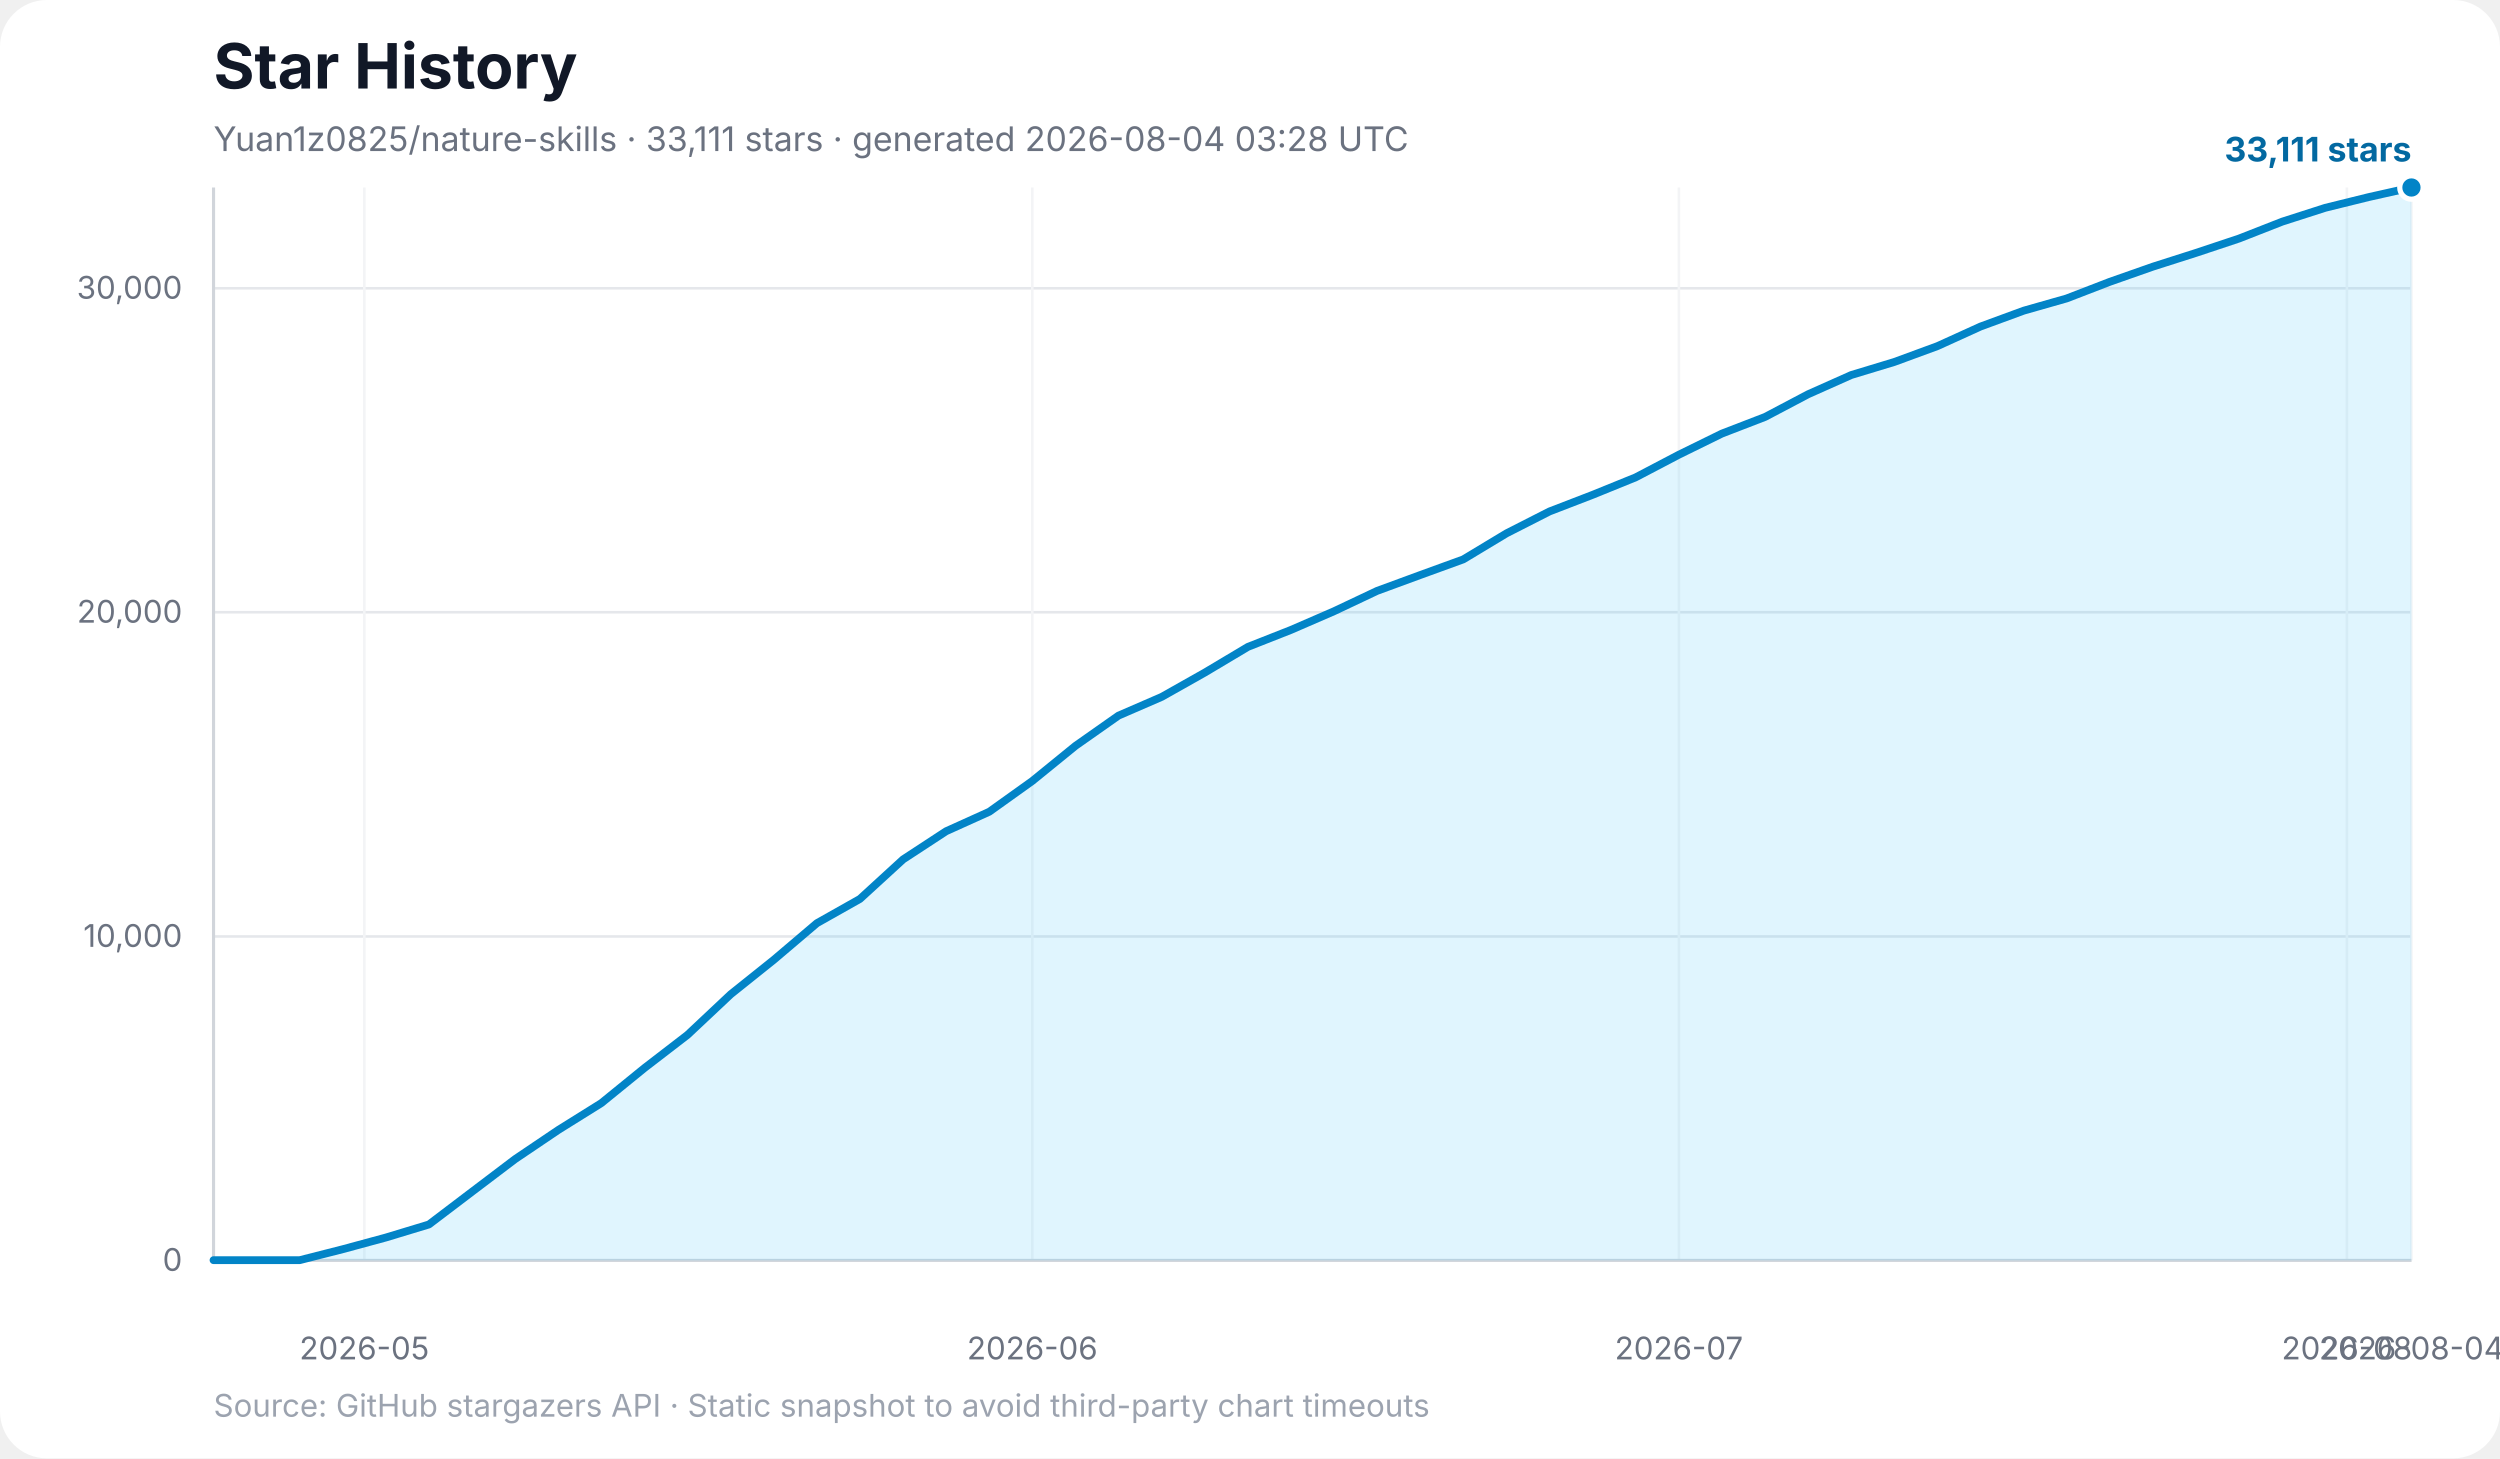
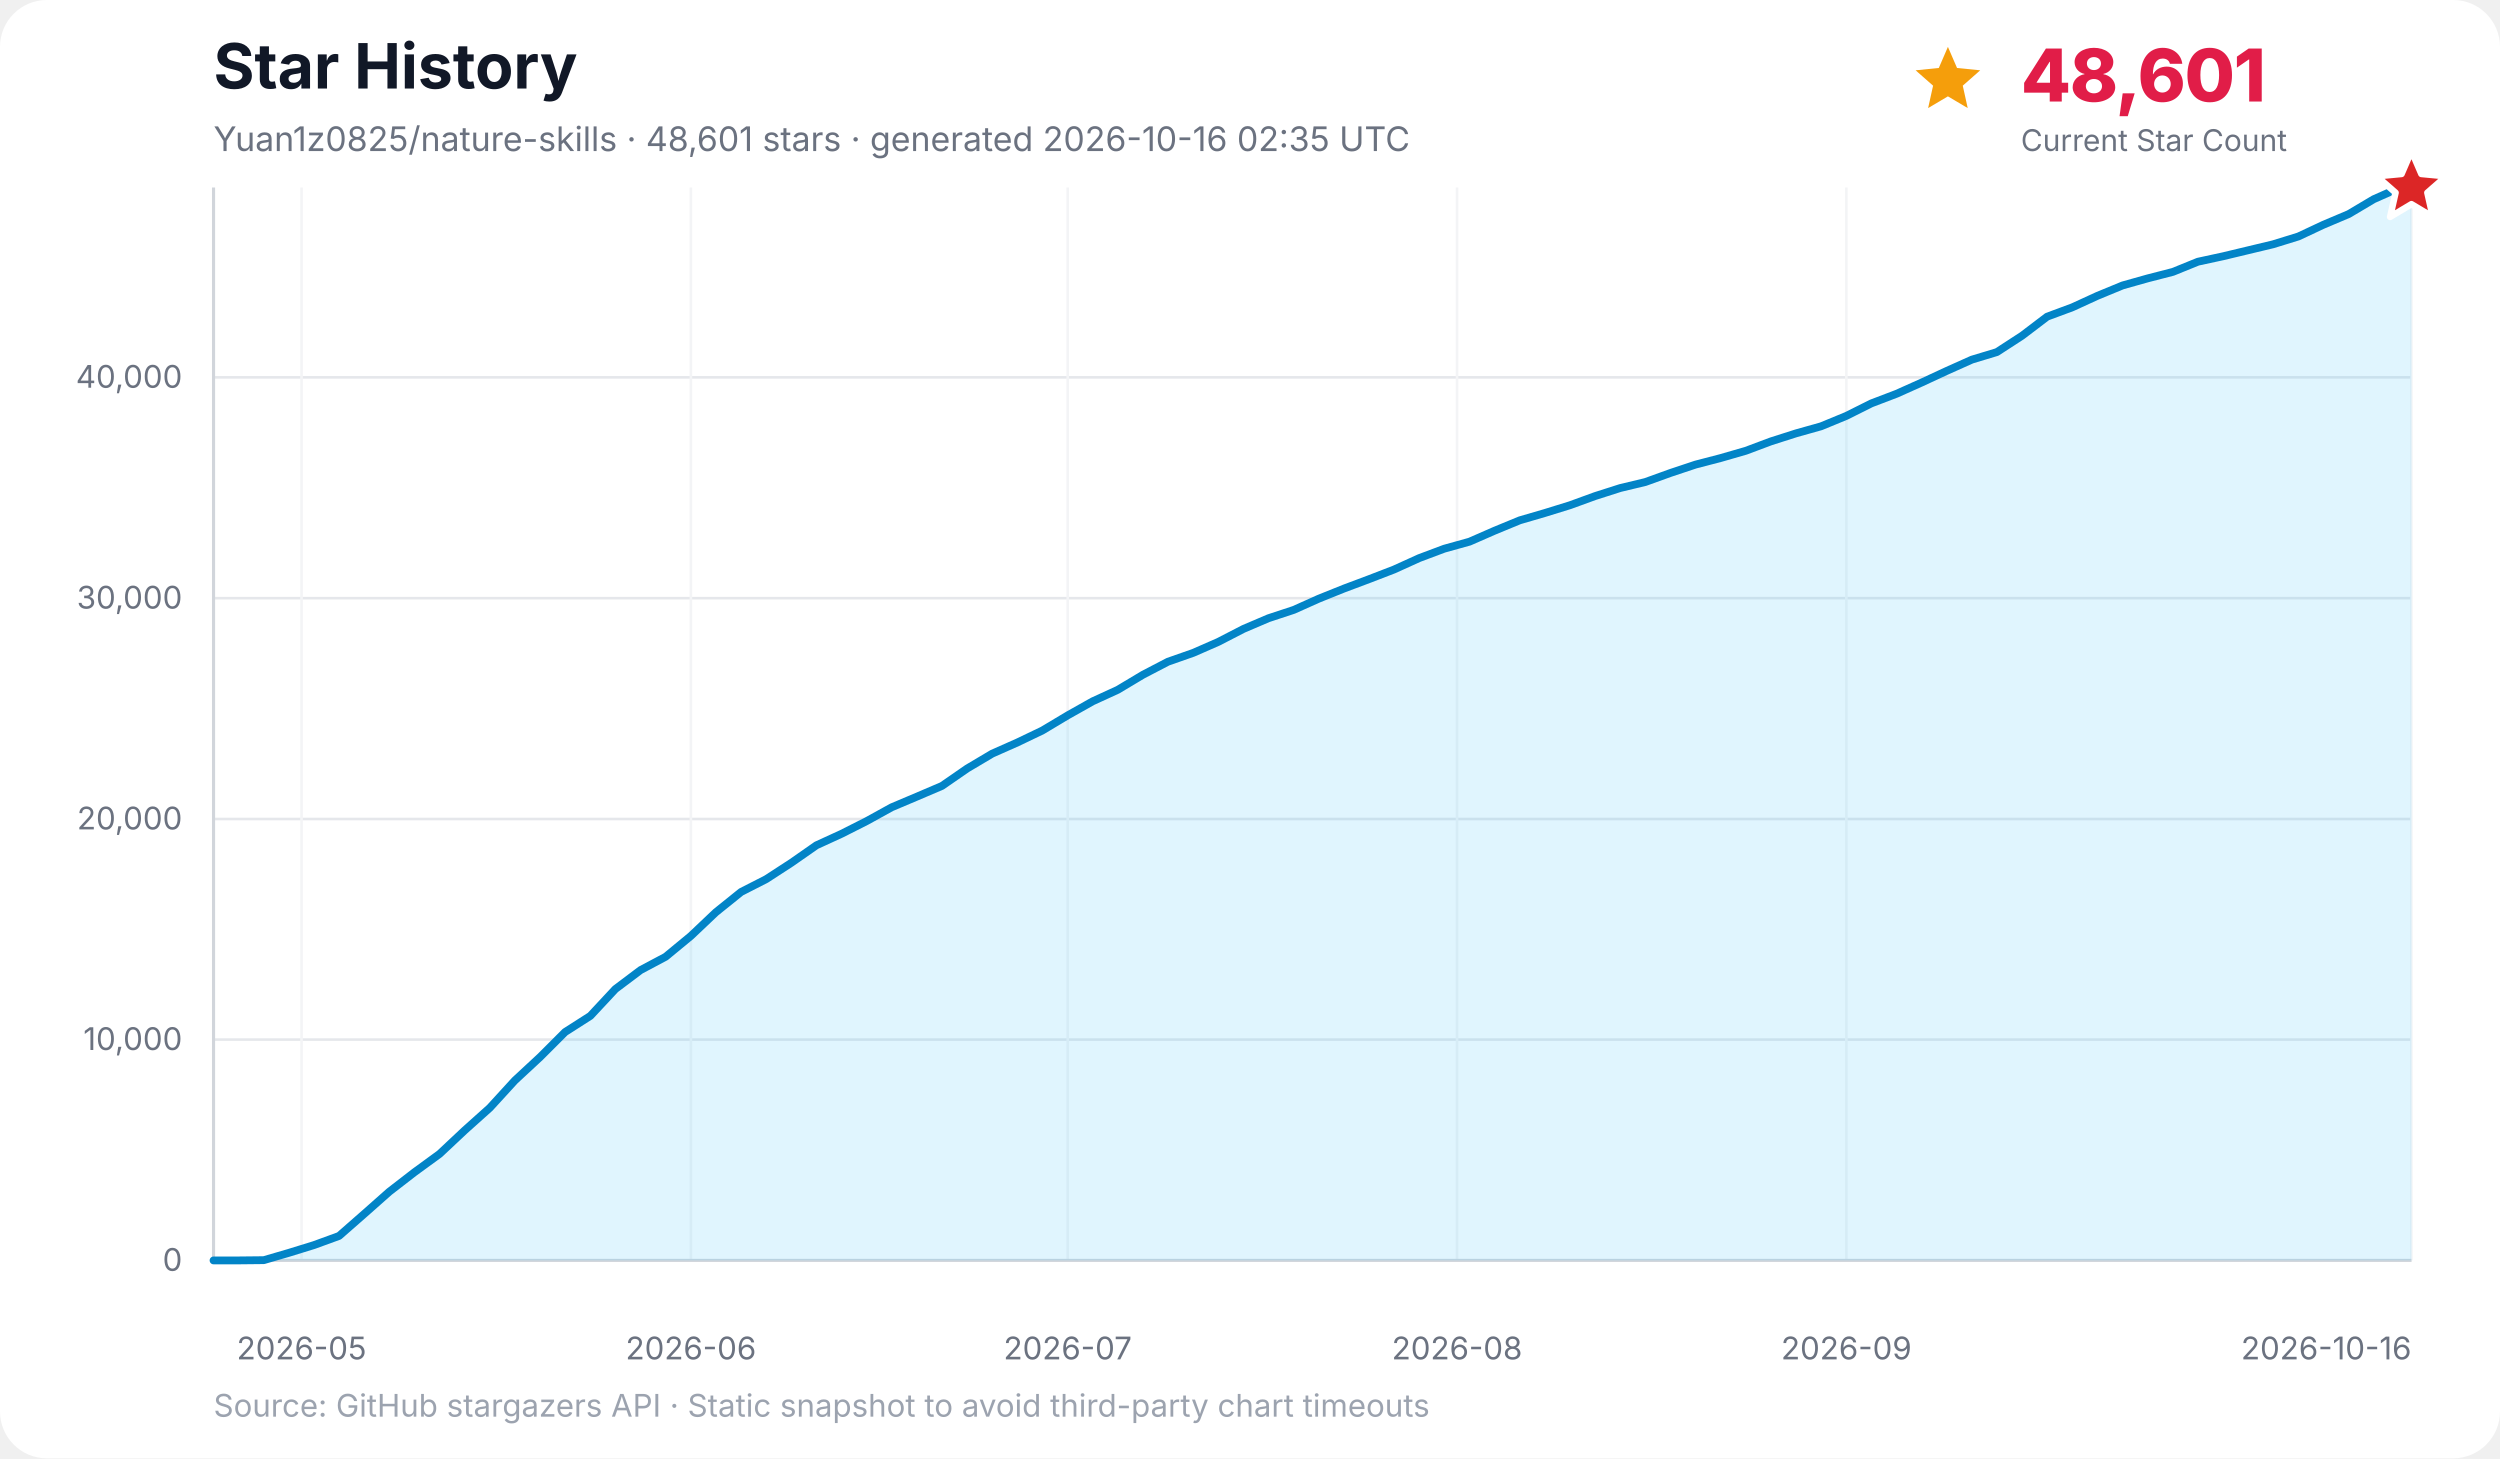
<svg xmlns="http://www.w3.org/2000/svg" width="960" height="560" viewBox="0 0 960 560" role="img" aria-labelledby="title desc">
  <rect width="100%" height="100%" rx="18" fill="#ffffff" />
  <text x="82" y="34" font-family="Inter, ui-sans-serif, system-ui, -apple-system, BlinkMacSystemFont, Segoe UI, sans-serif" font-size="24" font-weight="700" fill="#111827">Star History</text>
-   <text x="82" y="58" font-family="Inter, ui-sans-serif, system-ui, -apple-system, BlinkMacSystemFont, Segoe UI, sans-serif" font-size="13" fill="#6b7280">Yuan1z0825/nature-skills · 33,111 stars · generated 2026-08-04 03:28 UTC</text>
+   <text x="82" y="58" font-family="Inter, ui-sans-serif, system-ui, -apple-system, BlinkMacSystemFont, Segoe UI, sans-serif" font-size="13" fill="#6b7280">Yuan1z0825/nature-skills · 48,601 stars · generated 2026-10-16 02:35 UTC</text>
+   <g data-kpi="current-star-count" role="group" aria-label="Current star count: 48,601" font-family="Inter, ui-sans-serif, system-ui, -apple-system, BlinkMacSystemFont, Segoe UI, sans-serif">
+     <polygon data-marker="current-star-summary" points="748.0,18.0 751.5,26.1 760.4,27.0 753.7,32.9 755.6,41.5 748.0,37.0 740.4,41.5 742.3,32.9 735.6,27.0 744.5,26.1" fill="#f59e0b" />
+     <text x="776" y="39" font-size="28" font-weight="800" letter-spacing="-0.5" fill="#e11d48">48,601</text>
+     <text x="776" y="58" font-size="11.5" fill="#6b7280">Current Star Count</text>
+   </g>
  <g font-family="Inter, ui-sans-serif, system-ui, -apple-system, BlinkMacSystemFont, Segoe UI, sans-serif">
    <line x1="82" y1="484.0" x2="926" y2="484.0" stroke="#e5e7eb" stroke-width="1" />
    <text x="70" y="488.0" text-anchor="end" font-size="12" fill="#6b7280">0</text>
-     <line x1="82" y1="359.6" x2="926" y2="359.6" stroke="#e5e7eb" stroke-width="1" />
-     <text x="70" y="363.6" text-anchor="end" font-size="12" fill="#6b7280">10,000</text>
-     <line x1="82" y1="235.1" x2="926" y2="235.1" stroke="#e5e7eb" stroke-width="1" />
-     <text x="70" y="239.1" text-anchor="end" font-size="12" fill="#6b7280">20,000</text>
-     <line x1="82" y1="110.7" x2="926" y2="110.7" stroke="#e5e7eb" stroke-width="1" />
-     <text x="70" y="114.7" text-anchor="end" font-size="12" fill="#6b7280">30,000</text>
-     <line x1="139.9" y1="72" x2="139.9" y2="484" stroke="#f3f4f6" stroke-width="1" />
-     <text x="139.9" y="522" text-anchor="middle" font-size="12" fill="#6b7280">2026-05</text>
-     <line x1="396.4" y1="72" x2="396.4" y2="484" stroke="#f3f4f6" stroke-width="1" />
-     <text x="396.4" y="522" text-anchor="middle" font-size="12" fill="#6b7280">2026-06</text>
-     <line x1="644.7" y1="72" x2="644.7" y2="484" stroke="#f3f4f6" stroke-width="1" />
-     <text x="644.7" y="522" text-anchor="middle" font-size="12" fill="#6b7280">2026-07</text>
-     <line x1="901.2" y1="72" x2="901.2" y2="484" stroke="#f3f4f6" stroke-width="1" />
-     <text x="901.2" y="522" text-anchor="middle" font-size="12" fill="#6b7280">2026-08</text>
+     <line x1="82" y1="399.2" x2="926" y2="399.2" stroke="#e5e7eb" stroke-width="1" />
+     <text x="70" y="403.2" text-anchor="end" font-size="12" fill="#6b7280">10,000</text>
+     <line x1="82" y1="314.5" x2="926" y2="314.5" stroke="#e5e7eb" stroke-width="1" />
+     <text x="70" y="318.5" text-anchor="end" font-size="12" fill="#6b7280">20,000</text>
+     <line x1="82" y1="229.7" x2="926" y2="229.7" stroke="#e5e7eb" stroke-width="1" />
+     <text x="70" y="233.7" text-anchor="end" font-size="12" fill="#6b7280">30,000</text>
+     <line x1="82" y1="144.9" x2="926" y2="144.9" stroke="#e5e7eb" stroke-width="1" />
+     <text x="70" y="148.9" text-anchor="end" font-size="12" fill="#6b7280">40,000</text>
+     <line x1="115.8" y1="72" x2="115.8" y2="484" stroke="#f3f4f6" stroke-width="1" />
+     <text x="115.8" y="522" text-anchor="middle" font-size="12" fill="#6b7280">2026-05</text>
+     <line x1="265.3" y1="72" x2="265.3" y2="484" stroke="#f3f4f6" stroke-width="1" />
+     <text x="265.3" y="522" text-anchor="middle" font-size="12" fill="#6b7280">2026-06</text>
+     <line x1="410.0" y1="72" x2="410.0" y2="484" stroke="#f3f4f6" stroke-width="1" />
+     <text x="410.0" y="522" text-anchor="middle" font-size="12" fill="#6b7280">2026-07</text>
+     <line x1="559.5" y1="72" x2="559.5" y2="484" stroke="#f3f4f6" stroke-width="1" />
+     <text x="559.5" y="522" text-anchor="middle" font-size="12" fill="#6b7280">2026-08</text>
+     <line x1="709.0" y1="72" x2="709.0" y2="484" stroke="#f3f4f6" stroke-width="1" />
+     <text x="709.0" y="522" text-anchor="middle" font-size="12" fill="#6b7280">2026-09</text>
    <line x1="926.0" y1="72" x2="926.0" y2="484" stroke="#f3f4f6" stroke-width="1" />
-     <text x="926.0" y="522" text-anchor="middle" font-size="12" fill="#6b7280">2026-08-04</text>
+     <text x="926.0" y="522" text-anchor="end" font-size="12" fill="#6b7280">2026-10-16</text>
    <line x1="82" y1="72" x2="82" y2="484" stroke="#d1d5db" stroke-width="1.2" />
    <line x1="82" y1="484" x2="926" y2="484" stroke="#d1d5db" stroke-width="1.2" />
-     <polygon points="82.0,484.0 82.0,483.9 98.5,483.9 115.1,483.9 131.6,479.7 148.2,475.2 164.7,470.2 181.3,457.6 197.8,445.1 214.4,433.9 230.9,423.6 247.5,410.1 264.0,397.4 280.6,381.8 297.1,368.6 313.7,354.5 330.2,345.2 346.8,330.0 363.3,319.2 379.9,311.7 396.4,299.9 413.0,286.4 429.5,274.8 446.1,267.6 462.6,258.3 479.2,248.4 495.7,241.9 512.3,234.7 528.8,226.9 545.4,220.8 561.9,214.8 578.5,204.8 595.0,196.4 611.6,190.0 628.1,183.3 644.7,174.6 661.2,166.5 677.8,160.1 694.3,151.4 710.9,144.0 727.4,139.0 744.0,132.9 760.5,125.4 777.1,119.3 793.6,114.6 810.2,108.2 826.7,102.4 843.3,97.1 859.8,91.6 876.4,85.1 892.9,79.8 909.5,75.7 926.0,72.0 926.0,484.0" fill="#38bdf8" opacity="0.16" />
-     <polyline points="82.0,483.9 98.5,483.9 115.1,483.9 131.6,479.7 148.2,475.2 164.7,470.2 181.3,457.6 197.8,445.1 214.4,433.9 230.9,423.6 247.5,410.1 264.0,397.4 280.6,381.8 297.1,368.6 313.7,354.5 330.2,345.2 346.8,330.0 363.3,319.2 379.9,311.7 396.4,299.9 413.0,286.4 429.5,274.8 446.1,267.6 462.6,258.3 479.2,248.4 495.7,241.9 512.3,234.7 528.8,226.9 545.4,220.8 561.9,214.8 578.5,204.8 595.0,196.4 611.6,190.0 628.1,183.3 644.7,174.6 661.2,166.5 677.8,160.1 694.3,151.4 710.9,144.0 727.4,139.0 744.0,132.9 760.5,125.4 777.1,119.3 793.6,114.6 810.2,108.2 826.7,102.4 843.3,97.1 859.8,91.6 876.4,85.1 892.9,79.8 909.5,75.7 926.0,72.0" fill="none" stroke="#0284c7" stroke-width="3" stroke-linecap="round" stroke-linejoin="round" />
-     <circle cx="926.0" cy="72.0" r="4.5" fill="#0284c7" stroke="#ffffff" stroke-width="2" />
-     <text x="926" y="62.0" text-anchor="end" font-size="13" font-weight="700" fill="#0369a1">33,111 stars</text>
+     <polygon points="82.0,484.0 82.0,484.0 91.6,484.0 101.3,483.9 110.9,481.1 120.6,478.1 130.2,474.6 139.9,466.1 149.5,457.6 159.2,450.1 168.8,443.1 178.5,434.0 188.1,425.4 197.7,414.9 207.4,405.9 217.0,396.3 226.7,390.1 236.3,379.8 246.0,372.5 255.6,367.4 265.3,359.4 274.9,350.3 284.6,342.5 294.2,337.6 303.9,331.3 313.5,324.6 323.1,320.2 332.8,315.3 342.4,310.0 352.1,305.9 361.7,301.8 371.4,295.1 381.0,289.4 390.7,285.1 400.3,280.5 410.0,274.7 419.6,269.3 429.2,264.9 438.9,259.1 448.5,254.1 458.2,250.7 467.8,246.5 477.5,241.5 487.1,237.4 496.8,234.2 506.4,229.9 516.1,226.0 525.7,222.4 535.3,218.7 545.0,214.3 554.6,210.7 564.3,208.0 573.9,203.8 583.6,199.8 593.2,197.0 602.9,194.0 612.5,190.5 622.2,187.4 631.8,185.1 641.5,181.6 651.1,178.4 660.7,175.9 670.4,173.1 680.0,169.5 689.7,166.4 699.3,163.7 709.0,159.7 718.6,154.9 728.3,151.2 737.9,146.9 747.6,142.4 757.2,138.1 766.8,135.2 776.5,128.9 786.1,121.6 795.8,118.0 805.4,113.6 815.1,109.6 824.7,106.9 834.4,104.4 844.0,100.5 853.7,98.4 863.3,96.1 872.9,93.8 882.6,90.8 892.2,86.3 901.9,82.2 911.5,76.5 921.2,72.2 926.0,72.0 926.0,484.0" fill="#38bdf8" opacity="0.16" />
+     <polyline points="82.0,484.0 91.6,484.0 101.3,483.9 110.9,481.1 120.6,478.1 130.2,474.6 139.9,466.1 149.5,457.6 159.2,450.1 168.8,443.1 178.5,434.0 188.1,425.4 197.7,414.9 207.4,405.9 217.0,396.3 226.7,390.1 236.3,379.8 246.0,372.5 255.6,367.4 265.3,359.4 274.9,350.3 284.6,342.5 294.2,337.6 303.9,331.3 313.5,324.6 323.1,320.2 332.8,315.3 342.4,310.0 352.1,305.9 361.7,301.8 371.4,295.1 381.0,289.4 390.7,285.1 400.3,280.5 410.0,274.7 419.6,269.3 429.2,264.9 438.9,259.1 448.5,254.1 458.2,250.7 467.8,246.5 477.5,241.5 487.1,237.4 496.8,234.2 506.4,229.9 516.1,226.0 525.7,222.4 535.3,218.7 545.0,214.3 554.6,210.7 564.3,208.0 573.9,203.8 583.6,199.8 593.2,197.0 602.9,194.0 612.5,190.5 622.2,187.4 631.8,185.1 641.5,181.6 651.1,178.4 660.7,175.9 670.4,173.1 680.0,169.5 689.7,166.4 699.3,163.7 709.0,159.7 718.6,154.9 728.3,151.2 737.9,146.9 747.6,142.4 757.2,138.1 766.8,135.2 776.5,128.9 786.1,121.6 795.8,118.0 805.4,113.6 815.1,109.6 824.7,106.9 834.4,104.4 844.0,100.5 853.7,98.4 863.3,96.1 872.9,93.8 882.6,90.8 892.2,86.3 901.9,82.2 911.5,76.5 921.2,72.2 926.0,72.0" fill="none" stroke="#0284c7" stroke-width="3" stroke-linecap="round" stroke-linejoin="round" />
+     <polygon data-marker="latest-star-count" points="926.0,58.0 929.8,66.8 939.3,67.7 932.1,74.0 934.2,83.3 926.0,78.4 917.8,83.3 919.9,74.0 912.7,67.7 922.2,66.8" fill="#dc2626" stroke="#ffffff" stroke-width="2.5" stroke-linejoin="round" />
    <text x="82" y="544" font-size="12" fill="#9ca3af">Source: GitHub stargazers API · Static snapshot to avoid third-party chart timeouts</text>
  </g>
</svg>
